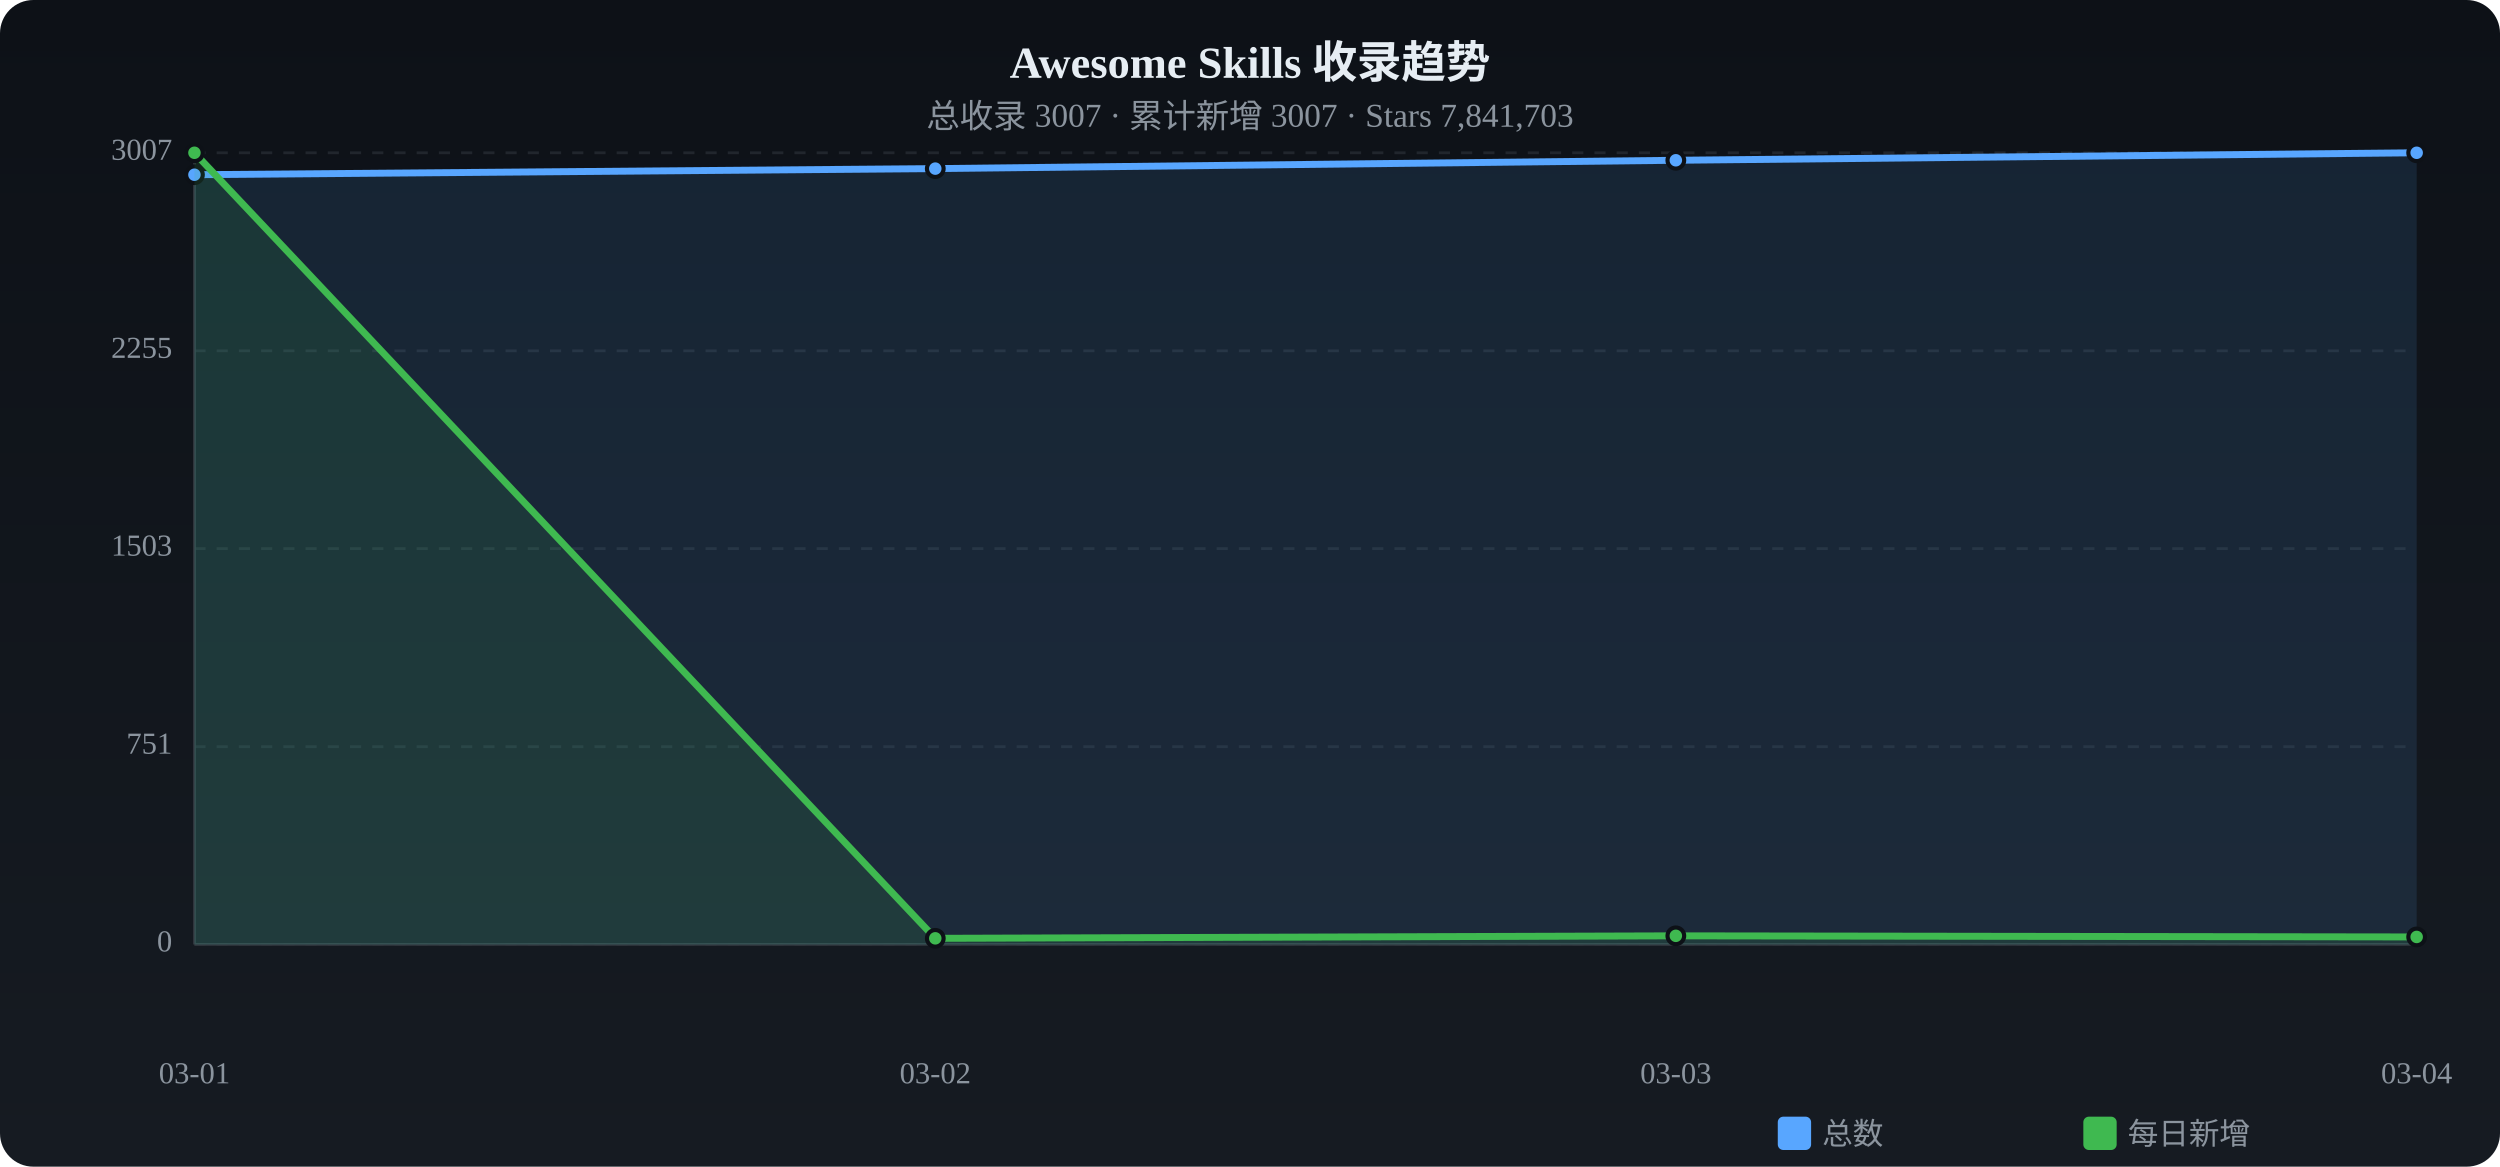
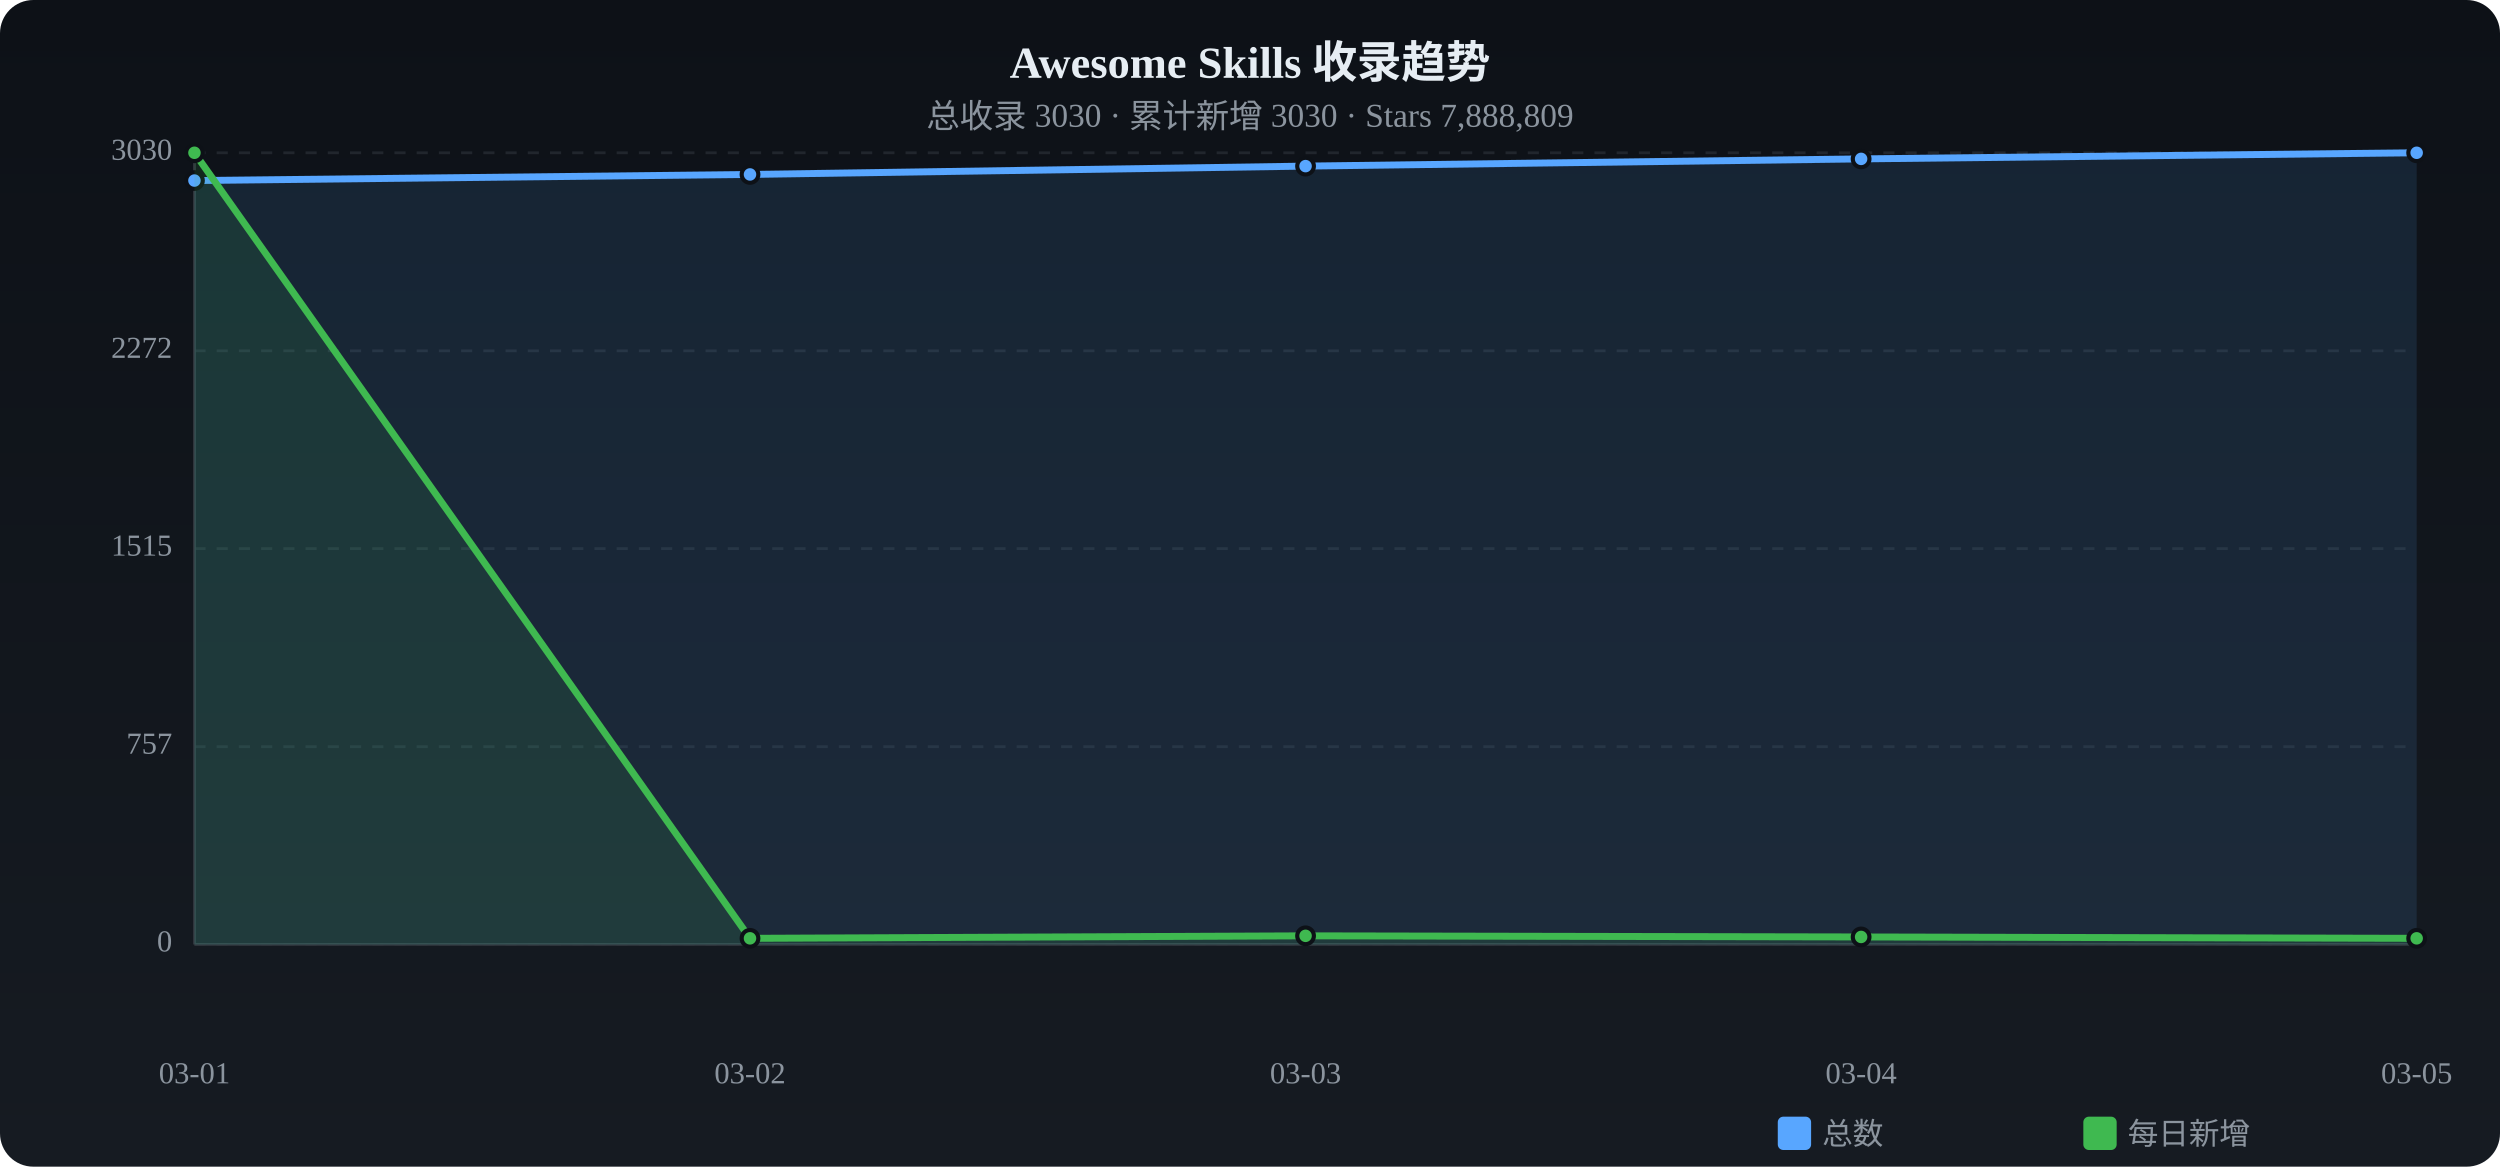
<svg xmlns="http://www.w3.org/2000/svg" viewBox="0 0 900 420" width="900" height="420">
  <defs>
    <linearGradient id="tbg" x1="0%" y1="0%" x2="0%" y2="100%">
      <stop offset="0%" stop-color="#0d1117" />
      <stop offset="100%" stop-color="#161b22" />
    </linearGradient>
  </defs>
  <rect width="900" height="420" rx="12" fill="url(#tbg)" />
  <text x="450.0" y="28" text-anchor="middle" fill="#e6edf3" font-size="16" font-weight="bold">Awesome Skills 收录趋势</text>
-   <text x="450.0" y="46" text-anchor="middle" fill="#8b949e" font-size="12">总收录 3007 · 累计新增 3007 · Stars 7,841,703</text>
+   <text x="450.0" y="46" text-anchor="middle" fill="#8b949e" font-size="12">总收录 3030 · 累计新增 3030 · Stars 7,888,809</text>
  <text x="62" y="340.0" text-anchor="end" fill="#8b949e" font-size="11" dominant-baseline="middle">0</text>
  <line x1="70" y1="340.0" x2="870" y2="340.0" stroke="#21262d" stroke-dasharray="4 4" />
-   <text x="62" y="268.8" text-anchor="end" fill="#8b949e" font-size="11" dominant-baseline="middle">751</text>
+   <text x="62" y="268.8" text-anchor="end" fill="#8b949e" font-size="11" dominant-baseline="middle">757</text>
  <line x1="70" y1="268.8" x2="870" y2="268.8" stroke="#21262d" stroke-dasharray="4 4" />
-   <text x="62" y="197.5" text-anchor="end" fill="#8b949e" font-size="11" dominant-baseline="middle">1503</text>
+   <text x="62" y="197.5" text-anchor="end" fill="#8b949e" font-size="11" dominant-baseline="middle">1515</text>
  <line x1="70" y1="197.5" x2="870" y2="197.5" stroke="#21262d" stroke-dasharray="4 4" />
-   <text x="62" y="126.3" text-anchor="end" fill="#8b949e" font-size="11" dominant-baseline="middle">2255</text>
+   <text x="62" y="126.3" text-anchor="end" fill="#8b949e" font-size="11" dominant-baseline="middle">2272</text>
  <line x1="70" y1="126.3" x2="870" y2="126.3" stroke="#21262d" stroke-dasharray="4 4" />
-   <text x="62" y="55.0" text-anchor="end" fill="#8b949e" font-size="11" dominant-baseline="middle">3007</text>
+   <text x="62" y="55.0" text-anchor="end" fill="#8b949e" font-size="11" dominant-baseline="middle">3030</text>
  <line x1="70" y1="55.0" x2="870" y2="55.0" stroke="#21262d" stroke-dasharray="4 4" />
  <line x1="70" y1="55" x2="70" y2="340" stroke="#30363d" />
  <line x1="70" y1="340" x2="870" y2="340" stroke="#30363d" />
-   <path d="M70.0,62.9 L336.7,60.7 L603.3,57.7 L870.0,55.0 L870.0,340 L70.0,340 Z" fill="#58a6ff" opacity="0.12" />
-   <polyline points="70.0,62.9 336.7,60.7 603.3,57.7 870.0,55.0" fill="none" stroke="#58a6ff" stroke-width="2.5" stroke-linecap="round" stroke-linejoin="round" />
-   <circle cx="70.0" cy="62.9" r="3" fill="#58a6ff" stroke="#0d1117" stroke-width="1.5" />
-   <circle cx="336.7" cy="60.7" r="3" fill="#58a6ff" stroke="#0d1117" stroke-width="1.5" />
-   <circle cx="603.3" cy="57.7" r="3" fill="#58a6ff" stroke="#0d1117" stroke-width="1.5" />
+   <path d="M70.0,65.0 L270.0,62.8 L470.0,59.8 L670.0,57.2 L870.0,55.0 L870.0,340 L70.0,340 Z" fill="#58a6ff" opacity="0.12" />
+   <polyline points="70.0,65.0 270.0,62.8 470.0,59.8 670.0,57.2 870.0,55.0" fill="none" stroke="#58a6ff" stroke-width="2.5" stroke-linecap="round" stroke-linejoin="round" />
+   <circle cx="70.0" cy="65.0" r="3" fill="#58a6ff" stroke="#0d1117" stroke-width="1.5" />
+   <circle cx="270.0" cy="62.8" r="3" fill="#58a6ff" stroke="#0d1117" stroke-width="1.5" />
+   <circle cx="470.0" cy="59.8" r="3" fill="#58a6ff" stroke="#0d1117" stroke-width="1.5" />
+   <circle cx="670.0" cy="57.2" r="3" fill="#58a6ff" stroke="#0d1117" stroke-width="1.5" />
  <circle cx="870.0" cy="55.0" r="3" fill="#58a6ff" stroke="#0d1117" stroke-width="1.5" />
-   <path d="M70.0,55.0 L336.7,337.8 L603.3,336.9 L870.0,337.3 L870.0,340 L70.0,340 Z" fill="#3fb950" opacity="0.12" />
-   <polyline points="70.0,55.0 336.7,337.8 603.3,336.9 870.0,337.3" fill="none" stroke="#3fb950" stroke-width="2.5" stroke-linecap="round" stroke-linejoin="round" />
+   <path d="M70.0,55.0 L270.0,337.8 L470.0,336.9 L670.0,337.3 L870.0,337.8 L870.0,340 L70.0,340 Z" fill="#3fb950" opacity="0.12" />
+   <polyline points="70.0,55.0 270.0,337.8 470.0,336.9 670.0,337.3 870.0,337.8" fill="none" stroke="#3fb950" stroke-width="2.5" stroke-linecap="round" stroke-linejoin="round" />
  <circle cx="70.0" cy="55.0" r="3" fill="#3fb950" stroke="#0d1117" stroke-width="1.5" />
-   <circle cx="336.7" cy="337.8" r="3" fill="#3fb950" stroke="#0d1117" stroke-width="1.5" />
-   <circle cx="603.3" cy="336.9" r="3" fill="#3fb950" stroke="#0d1117" stroke-width="1.5" />
-   <circle cx="870.0" cy="337.3" r="3" fill="#3fb950" stroke="#0d1117" stroke-width="1.5" />
+   <circle cx="270.0" cy="337.8" r="3" fill="#3fb950" stroke="#0d1117" stroke-width="1.5" />
+   <circle cx="470.0" cy="336.9" r="3" fill="#3fb950" stroke="#0d1117" stroke-width="1.5" />
+   <circle cx="670.0" cy="337.3" r="3" fill="#3fb950" stroke="#0d1117" stroke-width="1.5" />
+   <circle cx="870.0" cy="337.8" r="3" fill="#3fb950" stroke="#0d1117" stroke-width="1.5" />
  <text x="70.0" y="390" text-anchor="middle" fill="#8b949e" font-size="11">03-01</text>
-   <text x="336.7" y="390" text-anchor="middle" fill="#8b949e" font-size="11">03-02</text>
-   <text x="603.3" y="390" text-anchor="middle" fill="#8b949e" font-size="11">03-03</text>
-   <text x="870.0" y="390" text-anchor="middle" fill="#8b949e" font-size="11">03-04</text>
+   <text x="270.0" y="390" text-anchor="middle" fill="#8b949e" font-size="11">03-02</text>
+   <text x="470.0" y="390" text-anchor="middle" fill="#8b949e" font-size="11">03-03</text>
+   <text x="670.0" y="390" text-anchor="middle" fill="#8b949e" font-size="11">03-04</text>
+   <text x="870.0" y="390" text-anchor="middle" fill="#8b949e" font-size="11">03-05</text>
  <rect x="640" y="402" width="12" height="12" rx="2" fill="#58a6ff" />
  <text x="656" y="412" fill="#8b949e" font-size="11">总数</text>
  <rect x="750" y="402" width="12" height="12" rx="2" fill="#3fb950" />
  <text x="766" y="412" fill="#8b949e" font-size="11">每日新增</text>
</svg>
